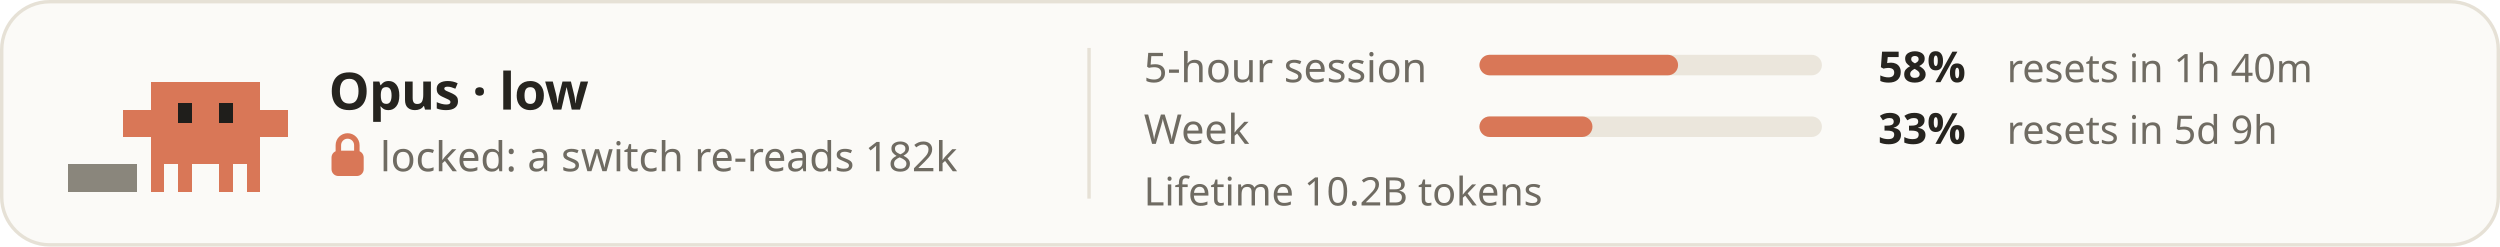
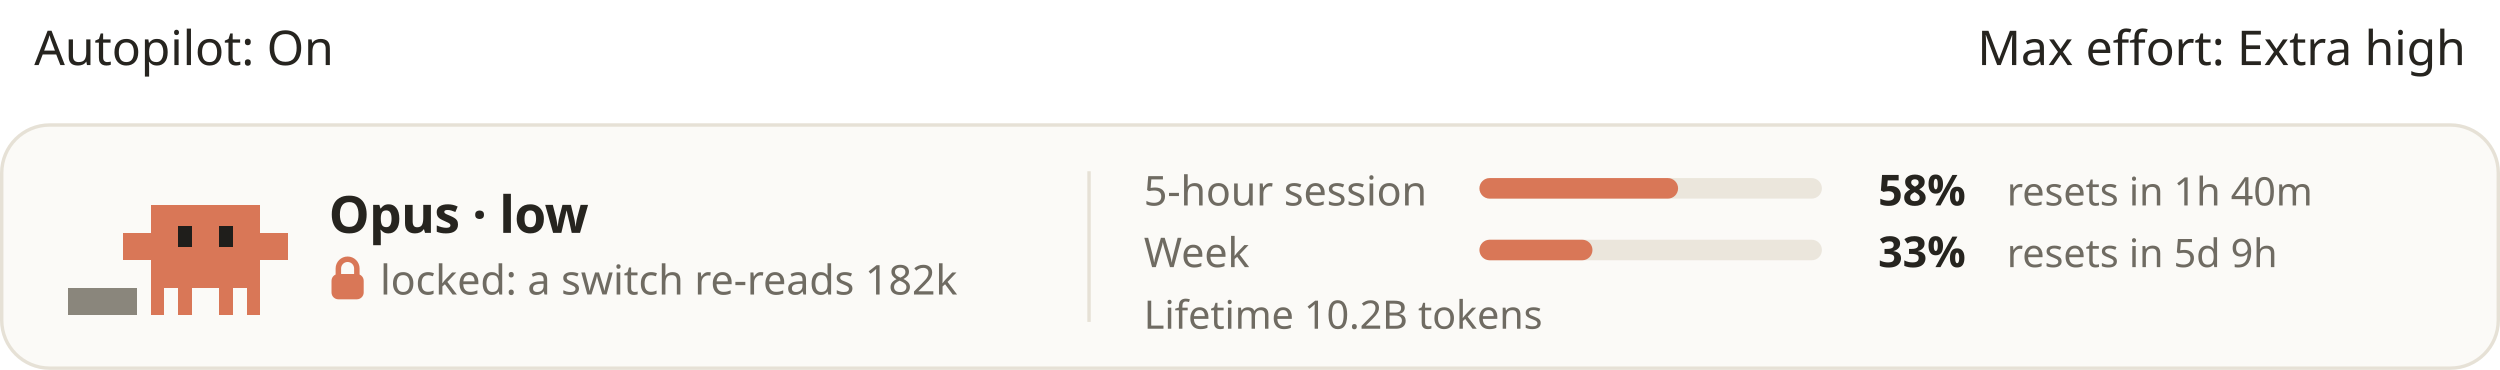
- <svg xmlns="http://www.w3.org/2000/svg" width="730" height="72" viewBox="0 0 730 72">
+ <svg xmlns="http://www.w3.org/2000/svg" width="730" height="108" viewBox="0 0 730 108">
  <style>
+ .rb{fill:#26241f}.rd{fill:#8f8b82}.sel{fill:#c2643f}@media (prefers-color-scheme: dark){.rb{fill:#e8e6e1}.rd{fill:#8f8b82}.sel{fill:#e8916e}}</style>
+   <text class="rb" x="10" y="19" font-size="14" font-family="Segoe UI Variable, Segoe UI, system-ui, -apple-system, sans-serif">Autopilot: On</text>
+   <text class="rb" x="720" y="19" text-anchor="end" font-size="14" font-family="Segoe UI Variable, Segoe UI, system-ui, -apple-system, sans-serif">Max effort: Extra high</text>
+   <g transform="translate(0 36)">
+     <style>
.card{fill:#fbfaf7;stroke:#e6e1d6}.t1{fill:#26241f}.t2{fill:#6f6b62}.trkf{fill:#ebe6dc}.div{stroke:#e6e1d6}
@media (prefers-color-scheme: dark){.card{fill:#262522;stroke:#38362f}.t1{fill:#efede7}.t2{fill:#a8a49a}.trkf{fill:#3a3833}.div{stroke:#38362f}}
.num{font-variant-numeric:tabular-nums}
.eye{transform-box:fill-box;transform-origin:center;animation:blink 4s infinite}
.bob{animation:bob 1.2s ease-in-out infinite}.tap{animation:tap .3s steps(1) infinite}
.d1,.d2,.d3{animation:dot 1.2s infinite}.d2{animation-delay:.2s}.d3{animation-delay:.4s}
@keyframes blink{0%,92%,100%{transform:scaleY(1)}95%{transform:scaleY(.1)}}
@keyframes bob{50%{transform:translateY(-2px)}}
@keyframes tap{50%{transform:translateY(4px)}}
@keyframes dot{0%,100%{opacity:.2}50%{opacity:1}}
@media (prefers-reduced-motion: reduce){*{animation:none!important}}
</style>
-   <rect class="card" x="0.5" y="0.5" width="729" height="71" rx="14" />
-   <g transform="translate(12 24)" shape-rendering="crispEdges">
-     <rect x="8" y="28" width="20" height="4" fill="#8a867c" />
-     <rect x="8" y="24" width="20" height="4" fill="#8a867c" />
-     <rect x="32" y="24" width="4" height="8" fill="#d97757" />
-     <rect x="40" y="24" width="4" height="8" fill="#d97757" />
-     <rect x="52" y="24" width="4" height="8" fill="#d97757" />
-     <rect x="60" y="24" width="4" height="8" fill="#d97757" />
-     <g transform="translate(0 0)">
-       <g class="">
-         <rect x="32" y="0" width="32" height="24" fill="#d97757" />
-         <rect x="64" y="8" width="8" height="8" fill="#d97757" />
-         <rect class="eye" x="40" y="6" width="4" height="6" fill="#1f1e1b" />
-         <rect class="eye" x="52" y="6" width="4" height="6" fill="#1f1e1b" />
-         <rect x="24" y="8" width="8" height="8" fill="#d97757" />
+     <rect class="card" x="0.5" y="0.5" width="729" height="71" rx="14" />
+     <g transform="translate(12 24)" shape-rendering="crispEdges">
+       <rect x="8" y="28" width="20" height="4" fill="#8a867c" />
+       <rect x="8" y="24" width="20" height="4" fill="#8a867c" />
+       <rect x="32" y="24" width="4" height="8" fill="#d97757" />
+       <rect x="40" y="24" width="4" height="8" fill="#d97757" />
+       <rect x="52" y="24" width="4" height="8" fill="#d97757" />
+       <rect x="60" y="24" width="4" height="8" fill="#d97757" />
+       <g transform="translate(0 0)">
+         <g class="">
+           <rect x="32" y="0" width="32" height="24" fill="#d97757" />
+           <rect x="64" y="8" width="8" height="8" fill="#d97757" />
+           <rect class="eye" x="40" y="6" width="4" height="6" fill="#1f1e1b" />
+           <rect class="eye" x="52" y="6" width="4" height="6" fill="#1f1e1b" />
+           <rect x="24" y="8" width="8" height="8" fill="#d97757" />
+         </g>
      </g>
    </g>
+     <text class="t1" x="96" y="32" font-size="15" font-weight="600" letter-spacing="-0.15" font-family="Segoe UI Variable, Segoe UI, system-ui, -apple-system, sans-serif">Opus · low</text>
+     <g transform="translate(96 39)" fill="none" stroke="#d97757" stroke-width="1.6" stroke-linecap="round">
+       <rect x="0.8" y="5" width="9.4" height="7.4" rx="2" fill="#d97757" stroke="none" />
+       <path d="M2.8 5V3.4a2.7 2.7 0 0 1 5.4 0V5" />
+     </g>
+     <text class="t2" x="111" y="50" font-size="12" font-family="Segoe UI Variable, Segoe UI, system-ui, -apple-system, sans-serif">locked: a switch re-reads 182k</text>
+     <line class="div" x1="318" y1="14" x2="318" y2="58" stroke-width="1" />
+     <text class="t2" x="334" y="24" font-size="12" font-weight="500" font-family="Segoe UI Variable, Segoe UI, system-ui, -apple-system, sans-serif">5-hour session</text>
+     <rect class="trkf" x="432" y="16" width="100" height="6" rx="3" />
+     <rect x="432" y="16" width="58.0" height="6" rx="3" fill="#d97757" />
+     <text class="t1 num" x="574" y="24" text-anchor="end" font-size="12.5" font-weight="600" font-family="Segoe UI Variable, Segoe UI, system-ui, -apple-system, sans-serif">58%</text>
+     <text class="t2 num" x="586" y="24" font-size="11.5" font-family="Segoe UI Variable, Segoe UI, system-ui, -apple-system, sans-serif">resets in 1h 40m</text>
+     <text class="t2" x="334" y="42" font-size="12" font-weight="500" font-family="Segoe UI Variable, Segoe UI, system-ui, -apple-system, sans-serif">Week</text>
+     <rect class="trkf" x="432" y="34" width="100" height="6" rx="3" />
+     <rect x="432" y="34" width="33.0" height="6" rx="3" fill="#d97757" />
+     <text class="t1 num" x="574" y="42" text-anchor="end" font-size="12.5" font-weight="600" font-family="Segoe UI Variable, Segoe UI, system-ui, -apple-system, sans-serif">33%</text>
+     <text class="t2 num" x="586" y="42" font-size="11.5" font-family="Segoe UI Variable, Segoe UI, system-ui, -apple-system, sans-serif">resets in 5d 9h</text>
+     <text class="t2 num" x="334" y="60" font-size="11.5" font-family="Segoe UI Variable, Segoe UI, system-ui, -apple-system, sans-serif">Lifetime 10.2B tokens</text>
  </g>
-   <text class="t1" x="96" y="32" font-size="15" font-weight="600" letter-spacing="-0.15" font-family="Segoe UI Variable, Segoe UI, system-ui, -apple-system, sans-serif">Opus · low</text>
-   <g transform="translate(96 39)" fill="none" stroke="#d97757" stroke-width="1.6" stroke-linecap="round">
-     <rect x="0.8" y="5" width="9.4" height="7.4" rx="2" fill="#d97757" stroke="none" />
-     <path d="M2.8 5V3.4a2.7 2.7 0 0 1 5.4 0V5" />
-   </g>
-   <text class="t2" x="111" y="50" font-size="12" font-family="Segoe UI Variable, Segoe UI, system-ui, -apple-system, sans-serif">locked: a switch re-reads 182k</text>
-   <line class="div" x1="318" y1="14" x2="318" y2="58" stroke-width="1" />
-   <text class="t2" x="334" y="24" font-size="12" font-weight="500" font-family="Segoe UI Variable, Segoe UI, system-ui, -apple-system, sans-serif">5-hour session</text>
-   <rect class="trkf" x="432" y="16" width="100" height="6" rx="3" />
-   <rect x="432" y="16" width="58.0" height="6" rx="3" fill="#d97757" />
-   <text class="t1 num" x="574" y="24" text-anchor="end" font-size="12.5" font-weight="600" font-family="Segoe UI Variable, Segoe UI, system-ui, -apple-system, sans-serif">58%</text>
-   <text class="t2 num" x="586" y="24" font-size="11.5" font-family="Segoe UI Variable, Segoe UI, system-ui, -apple-system, sans-serif">resets in 1h 40m</text>
-   <text class="t2" x="334" y="42" font-size="12" font-weight="500" font-family="Segoe UI Variable, Segoe UI, system-ui, -apple-system, sans-serif">Week</text>
-   <rect class="trkf" x="432" y="34" width="100" height="6" rx="3" />
-   <rect x="432" y="34" width="33.0" height="6" rx="3" fill="#d97757" />
-   <text class="t1 num" x="574" y="42" text-anchor="end" font-size="12.5" font-weight="600" font-family="Segoe UI Variable, Segoe UI, system-ui, -apple-system, sans-serif">33%</text>
-   <text class="t2 num" x="586" y="42" font-size="11.5" font-family="Segoe UI Variable, Segoe UI, system-ui, -apple-system, sans-serif">resets in 5d 9h</text>
-   <text class="t2 num" x="334" y="60" font-size="11.5" font-family="Segoe UI Variable, Segoe UI, system-ui, -apple-system, sans-serif">Lifetime 10.2B tokens</text>
</svg>
